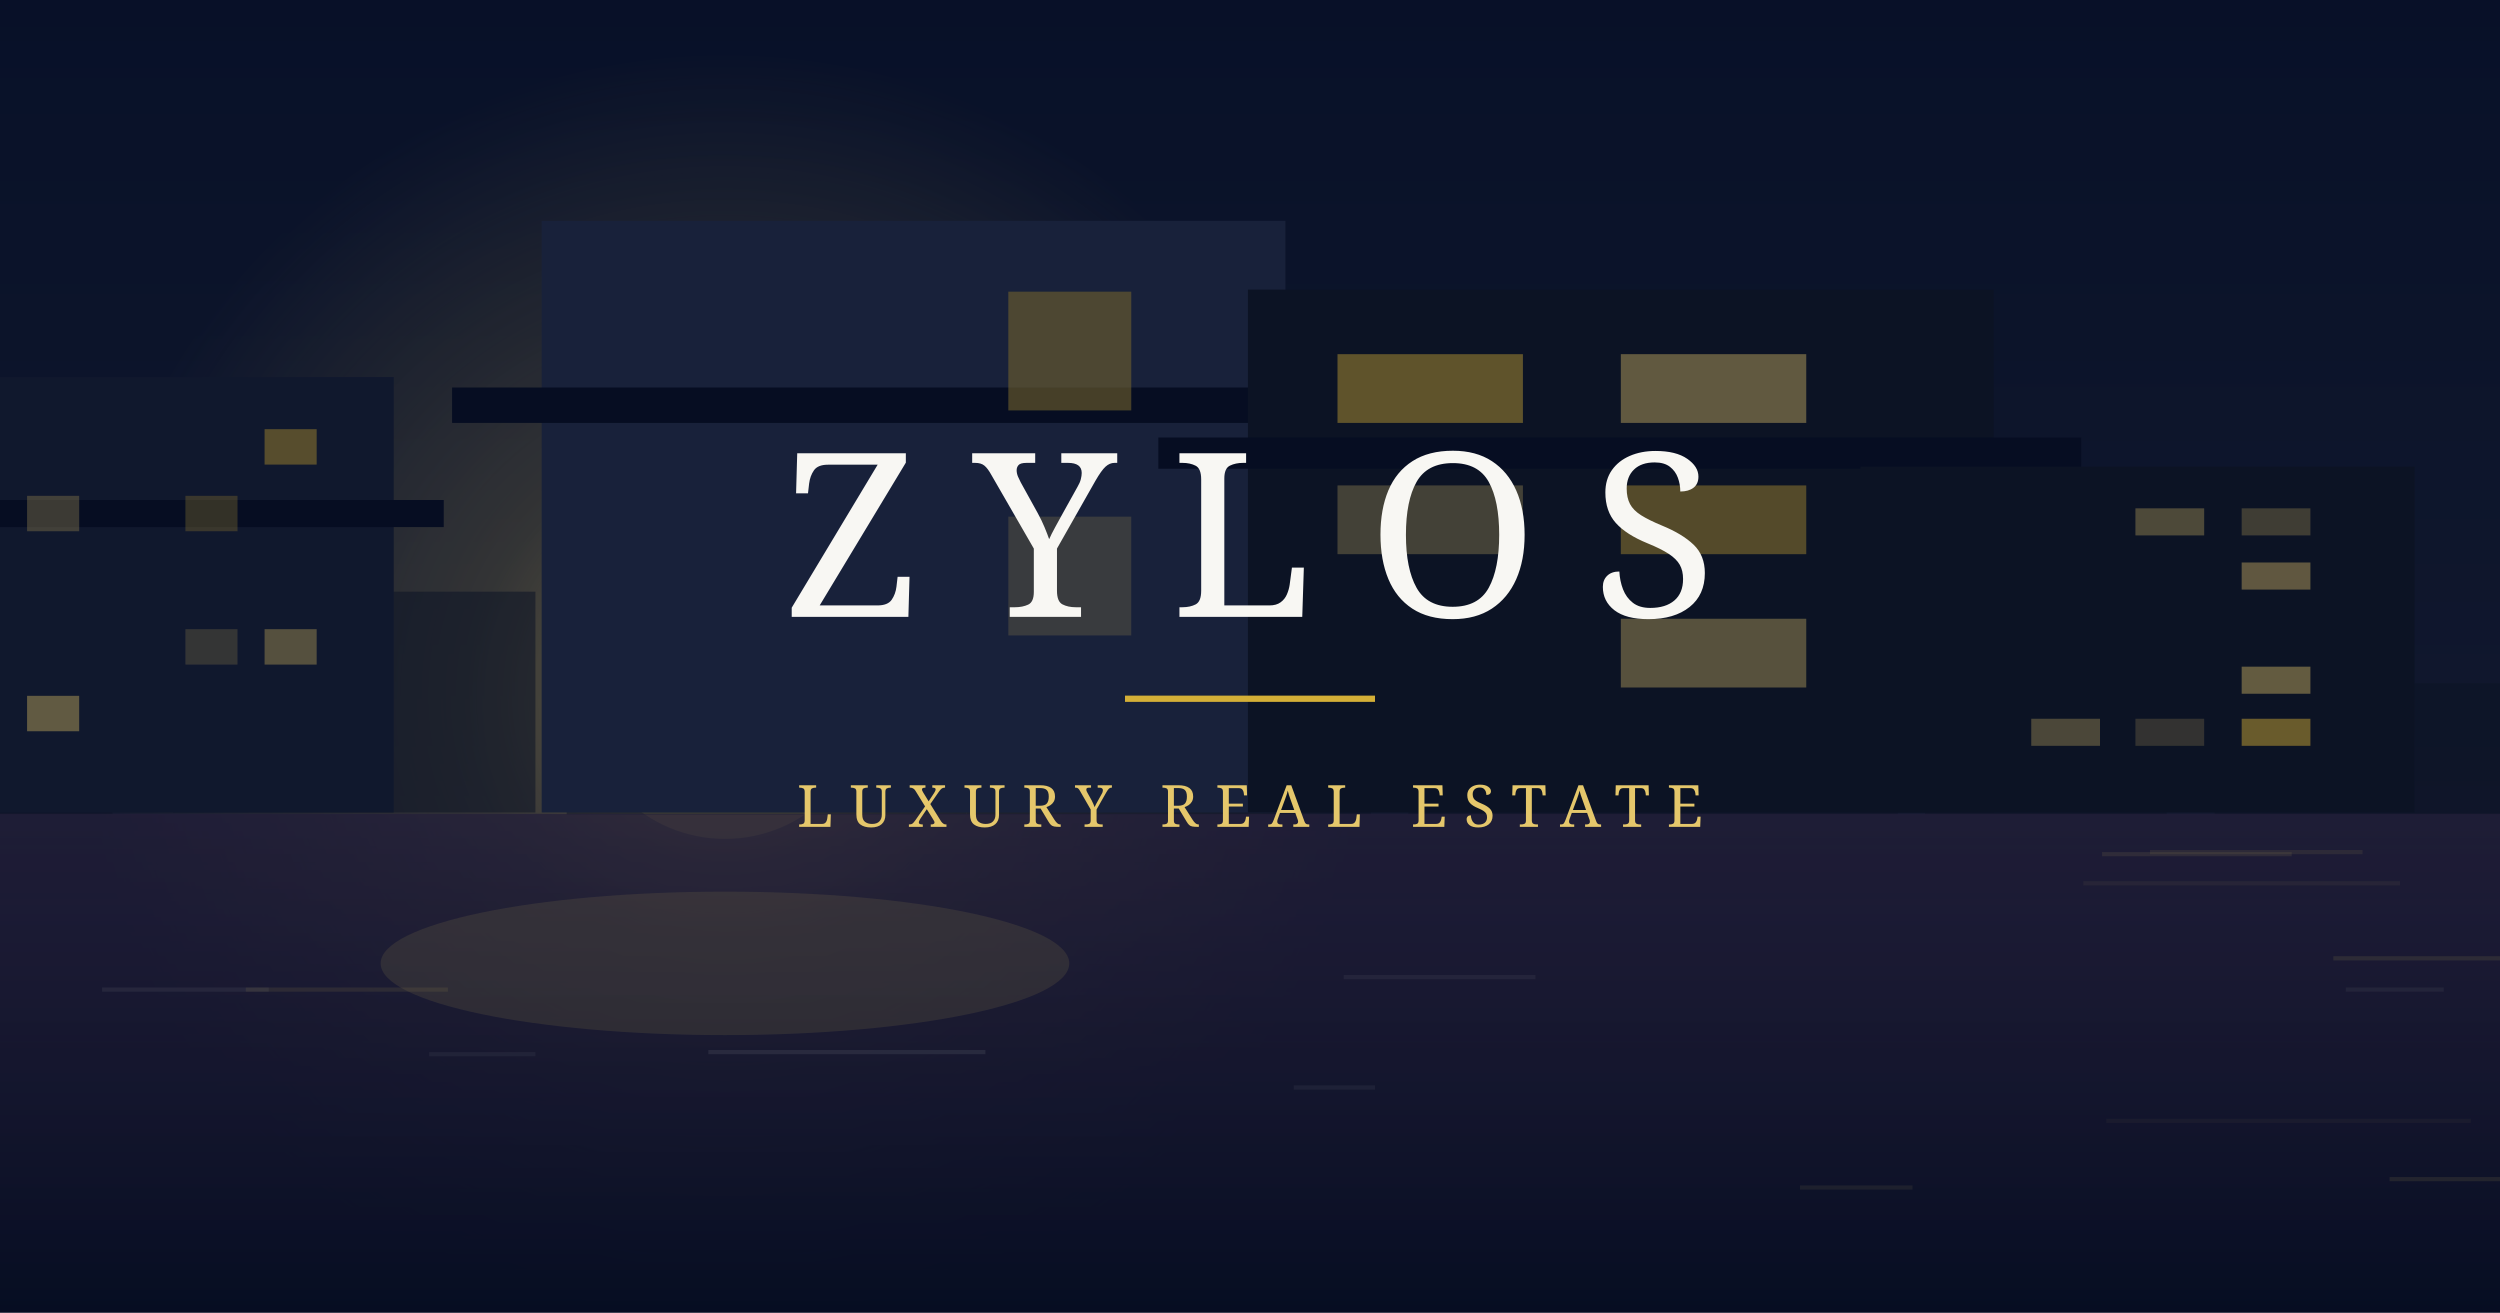
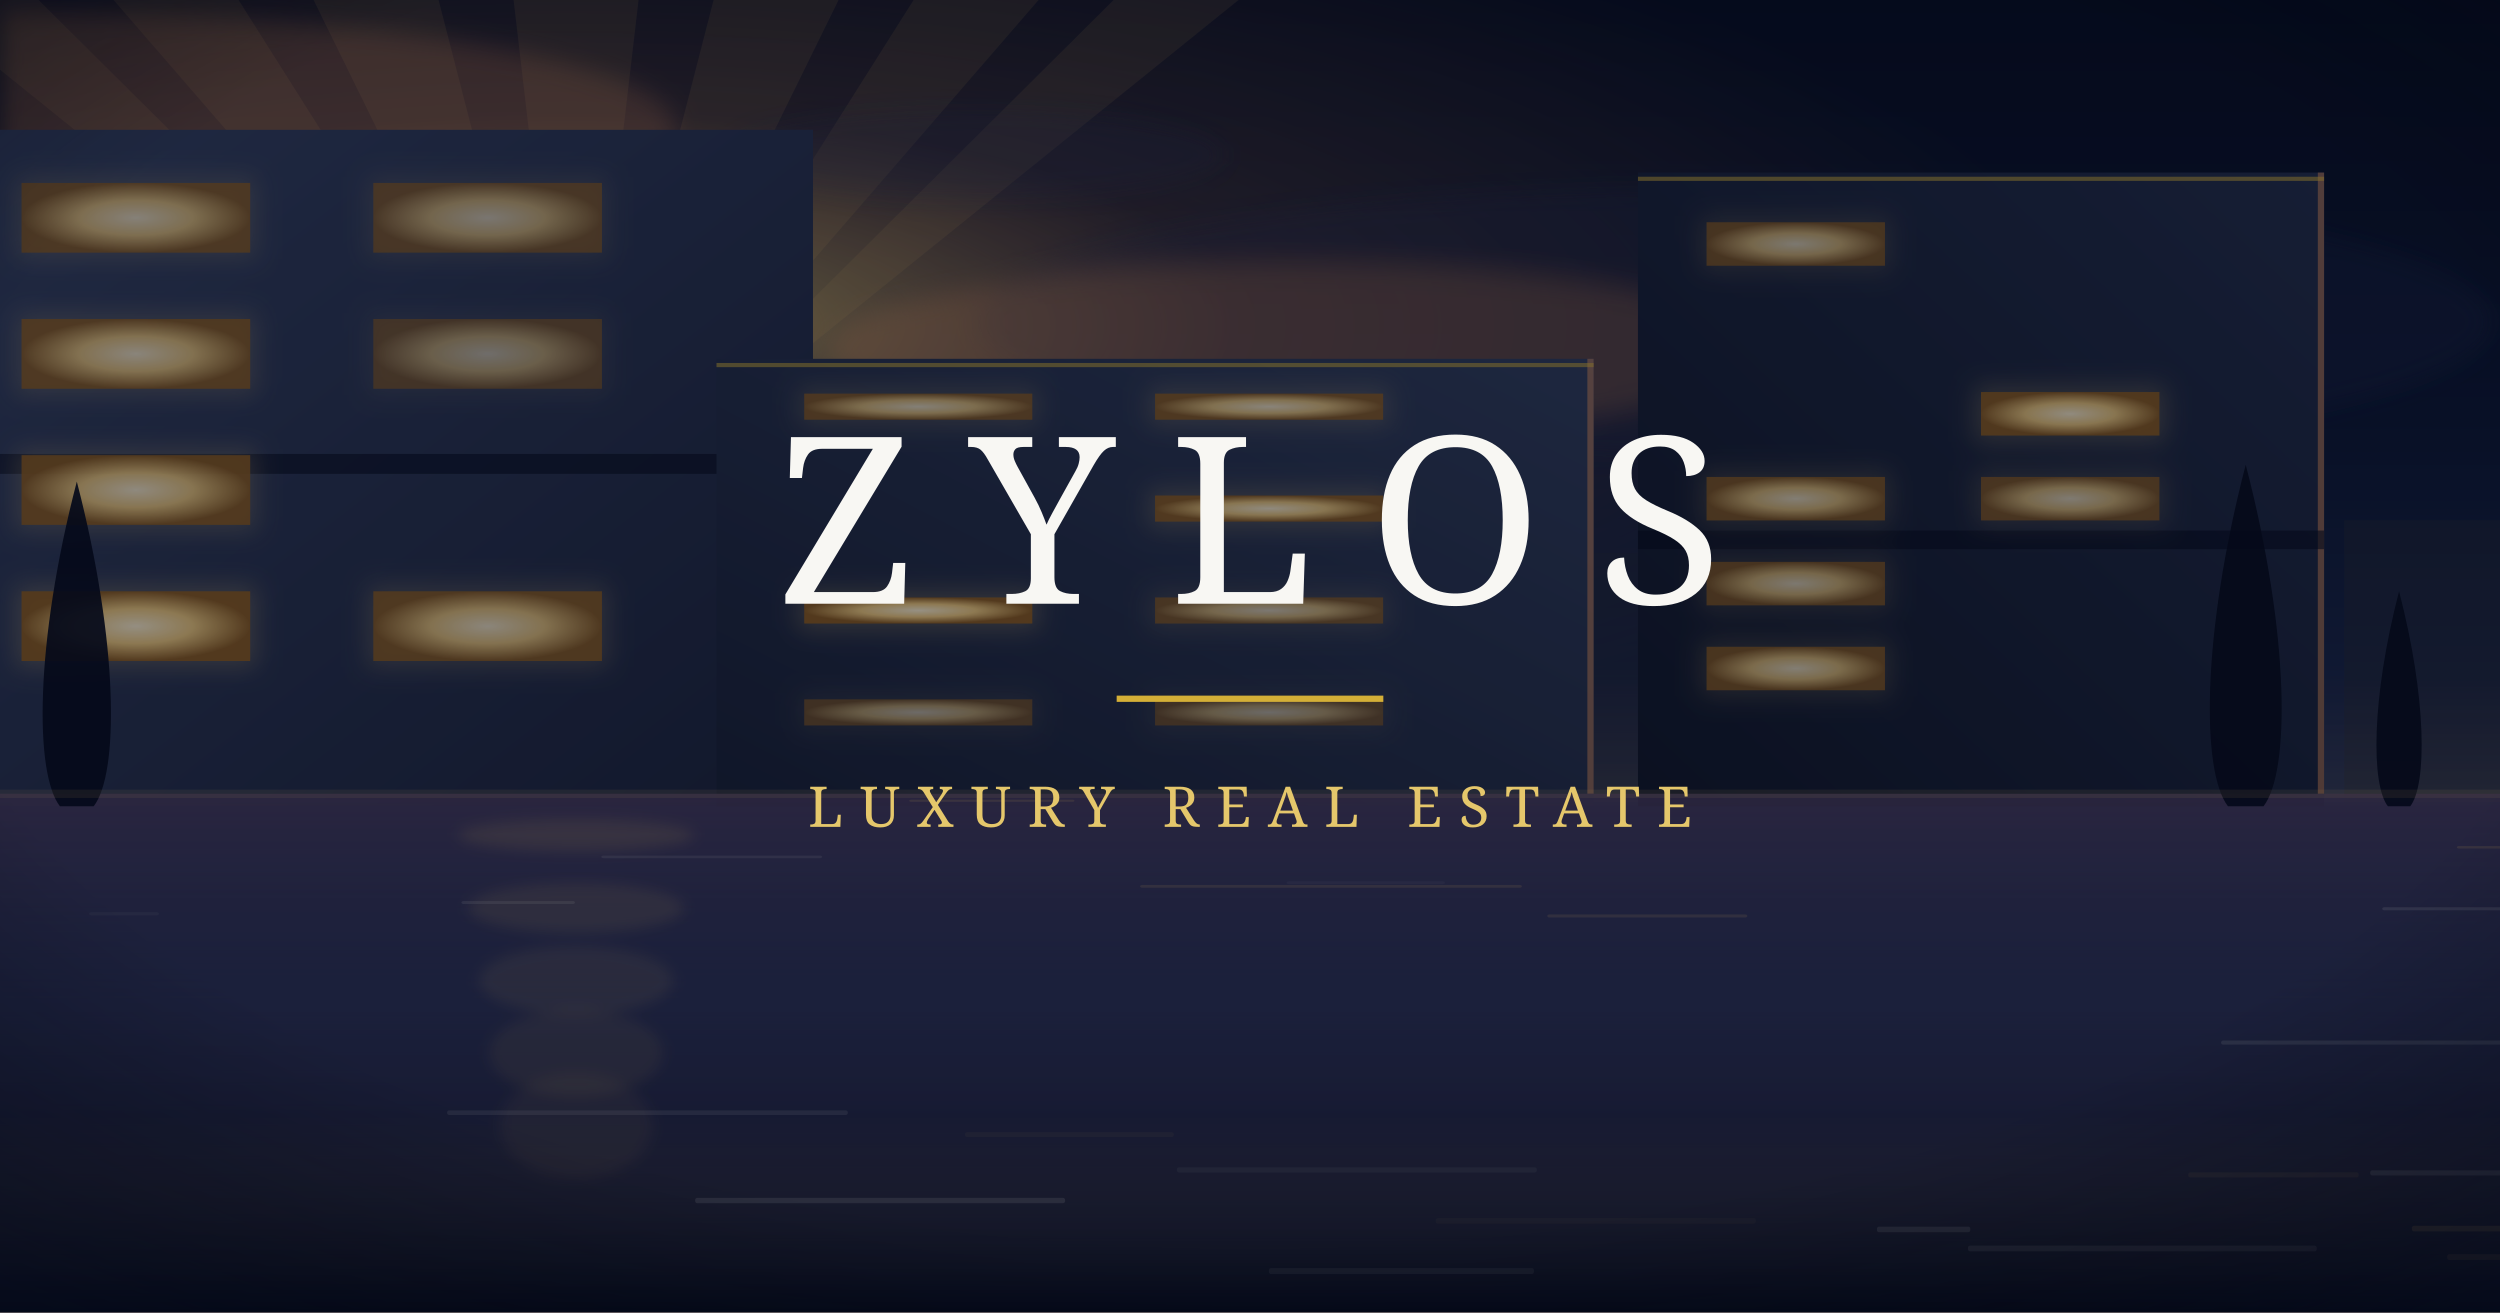
- <svg xmlns="http://www.w3.org/2000/svg" width="1200" height="630" viewBox="0 0 1200 630">
+ <svg xmlns="http://www.w3.org/2000/svg" width="1200" height="630" viewBox="0 0 1200 630" preserveAspectRatio="xMidYMid slice">
  <defs>
    <linearGradient id="sky" x1="0" y1="0" x2="0" y2="1">
-       <stop offset="0" stop-color="#0A142F" />
-       <stop offset="0.55" stop-color="#1A2238" />
-       <stop offset="1" stop-color="#3D2E4F" />
+       <stop offset="0" stop-color="#050B1E" />
+       <stop offset="0.32" stop-color="#0A142F" />
+       <stop offset="0.62" stop-color="#1E2A4E" />
+       <stop offset="0.85" stop-color="#4A3B5C" />
+       <stop offset="1" stop-color="#E8945C" stop-opacity="0.55" />
    </linearGradient>
-     <radialGradient id="glow" cx="0.5" cy="0.5" r="0.5">
-       <stop offset="0" stop-color="#E5C76B" stop-opacity="0.9" />
-       <stop offset="0.4" stop-color="#E5C76B" stop-opacity="0.35" />
-       <stop offset="1" stop-color="#E5C76B" stop-opacity="0" />
+     <radialGradient id="sunGlow" cx="0.23" cy="0.41" r="0.6">
+       <stop offset="0" stop-color="#F0C36B" stop-opacity="0.95" />
+       <stop offset="0.18" stop-color="#F0C36B" stop-opacity="0.5" />
+       <stop offset="0.45" stop-color="#E8945C" stop-opacity="0.18" />
+       <stop offset="1" stop-color="#E8945C" stop-opacity="0" />
    </radialGradient>
+     <radialGradient id="sunCore" cx="0.5" cy="0.5" r="0.5">
+       <stop offset="0" stop-color="#FFFDF5" />
+       <stop offset="0.35" stop-color="#F0C36B" />
+       <stop offset="1" stop-color="#E8945C" stop-opacity="0" />
+     </radialGradient>
+     <linearGradient id="haze" x1="0" y1="0" x2="0" y2="1">
+       <stop offset="0" stop-color="#E8945C" stop-opacity="0" />
+       <stop offset="1" stop-color="#F0C36B" stop-opacity="0.35" />
+     </linearGradient>
    <linearGradient id="water" x1="0" y1="0" x2="0" y2="1">
-       <stop offset="0" stop-color="#3D2E4F" stop-opacity="0.75" />
-       <stop offset="1" stop-color="#060D22" />
+       <stop offset="0" stop-color="#4A3B5C" stop-opacity="0.85" />
+       <stop offset="0.4" stop-color="#1E2A4E" stop-opacity="0.6" />
+       <stop offset="1" stop-color="#04091A" />
    </linearGradient>
+     <radialGradient id="vignette" cx="0.5" cy="0.42" r="0.75">
+       <stop offset="0" stop-color="#000000" stop-opacity="0" />
+       <stop offset="0.7" stop-color="#000000" stop-opacity="0" />
+       <stop offset="1" stop-color="#04091A" stop-opacity="0.55" />
+     </radialGradient>
+     <radialGradient id="winGlow" cx="0.5" cy="0.5" r="0.5">
+       <stop offset="0" stop-color="#FFF0CE" />
+       <stop offset="0.5" stop-color="#F0C97A" />
+       <stop offset="1" stop-color="#8A5A1E" />
+     </radialGradient>
+     <filter id="soft" x="-20%" y="-20%" width="140%" height="140%">
+       <feGaussianBlur stdDeviation="6" />
+     </filter>
+     <filter id="hazeBlur" x="-10%" y="-10%" width="120%" height="120%">
+       <feGaussianBlur stdDeviation="3" />
+     </filter>
  </defs>
  <rect width="1200" height="630" fill="url(#sky)" />
-   <circle cx="347.976" cy="333.809" r="309.886" fill="url(#glow)" />
-   <circle cx="347.976" cy="333.809" r="68.864" fill="#E5C76B" opacity="0.95" />
-   <g fill="#111827" opacity="0.55">
-     <rect x="-20" y="348" width="74" height="43" />
-     <rect x="83" y="284" width="174" height="106" />
-     <rect x="272" y="320" width="192" height="71" />
-     <rect x="464" y="280" width="194" height="111" />
-     <rect x="676" y="262" width="115" height="129" />
-     <rect x="791" y="304" width="120" height="87" />
-     <rect x="924" y="258" width="116" height="133" />
-     <rect x="1063" y="328" width="182" height="63" />
+   <rect width="1200" height="381.02" fill="url(#sunGlow)" />
+   <g opacity="0.10">
+     <polygon points="276.52,256.42 -41.48,0 18.52,0" fill="#F0C36B" />
+     <polygon points="276.52,256.42 54.52,0 114.52,0" fill="#F0C36B" />
+     <polygon points="276.52,256.42 150.52,0 210.52,0" fill="#F0C36B" />
+     <polygon points="276.52,256.42 246.52,0 306.52,0" fill="#F0C36B" />
+     <polygon points="276.52,256.42 342.52,0 402.52,0" fill="#F0C36B" />
+     <polygon points="276.52,256.42 438.52,0 498.52,0" fill="#F0C36B" />
+     <polygon points="276.52,256.42 534.52,0 594.52,0" fill="#F0C36B" />
  </g>
-   <rect x="-11" y="181" width="200" height="209" fill="#1A2238" />
-   <rect x="-35" y="240" width="248" height="13" fill="#060D22" />
-   <rect x="13" y="238" width="25" height="17" fill="#E5C76B" opacity="0.48" />
-   <rect x="13" y="334" width="25" height="17" fill="#E5C76B" opacity="0.79" />
-   <rect x="89" y="238" width="25" height="17" fill="#D4AF37" opacity="0.44" />
-   <rect x="89" y="302" width="25" height="17" fill="#E5C76B" opacity="0.35" />
-   <rect x="127" y="206" width="25" height="17" fill="#D4AF37" opacity="0.75" />
-   <rect x="127" y="302" width="25" height="17" fill="#E5C76B" opacity="0.67" />
-   <rect x="260" y="106" width="357" height="284" fill="#2A3552" />
-   <rect x="217" y="186" width="442" height="17" fill="#060D22" />
-   <rect x="484" y="140" width="59" height="57" fill="#D4AF37" opacity="0.61" />
-   <rect x="484" y="248" width="59" height="57" fill="#E5C76B" opacity="0.35" />
-   <rect x="599" y="139" width="358" height="251" fill="#111827" />
-   <rect x="556" y="210" width="443" height="15" fill="#060D22" />
-   <rect x="642" y="170" width="89" height="33" fill="#D4AF37" opacity="0.84" />
-   <rect x="642" y="233" width="89" height="33" fill="#E5C76B" opacity="0.52" />
-   <rect x="778" y="170" width="89" height="33" fill="#E5C76B" opacity="0.80" />
-   <rect x="778" y="233" width="89" height="33" fill="#D4AF37" opacity="0.73" />
-   <rect x="778" y="297" width="89" height="33" fill="#E5C76B" opacity="0.70" />
-   <rect x="893" y="224" width="266" height="166" fill="#111827" />
-   <rect x="975" y="345" width="33" height="13" fill="#E5C76B" opacity="0.59" />
-   <rect x="1025" y="244" width="33" height="13" fill="#E5C76B" opacity="0.61" />
-   <rect x="1025" y="345" width="33" height="13" fill="#E5C76B" opacity="0.36" />
-   <rect x="1076" y="244" width="33" height="13" fill="#E5C76B" opacity="0.48" />
-   <rect x="1076" y="270" width="33" height="13" fill="#E5C76B" opacity="0.78" />
-   <rect x="1076" y="320" width="33" height="13" fill="#E5C76B" opacity="0.81" />
-   <rect x="1076" y="345" width="33" height="13" fill="#D4AF37" opacity="0.94" />
-   <rect x="0" y="390.6" width="1200" height="239.4" fill="url(#water)" />
-   <ellipse cx="347.976" cy="462.42" rx="165.272" ry="34.432" fill="#E5C76B" opacity="0.22" />
-   <rect x="1120" y="459" width="110" height="2" fill="#E5C76B" opacity="0.22" />
-   <rect x="621" y="521" width="39" height="2" fill="#D9D9D9" opacity="0.12" />
-   <rect x="1011" y="537" width="175" height="2" fill="#E5C76B" opacity="0.08" />
-   <rect x="645" y="468" width="92" height="2" fill="#D9D9D9" opacity="0.13" />
-   <rect x="1147" y="565" width="77" height="2" fill="#E5C76B" opacity="0.20" />
-   <rect x="206" y="505" width="51" height="2" fill="#D9D9D9" opacity="0.11" />
-   <rect x="340" y="504" width="133" height="2" fill="#D9D9D9" opacity="0.19" />
-   <rect x="1126" y="474" width="47" height="2" fill="#D9D9D9" opacity="0.12" />
-   <rect x="1009" y="409" width="91" height="2" fill="#E5C76B" opacity="0.20" />
-   <rect x="49" y="474" width="80" height="2" fill="#D9D9D9" opacity="0.15" />
-   <rect x="1032" y="408" width="102" height="2" fill="#E5C76B" opacity="0.18" />
-   <rect x="864" y="569" width="54" height="2" fill="#E5C76B" opacity="0.15" />
-   <rect x="118" y="474" width="97" height="2" fill="#E5C76B" opacity="0.20" />
-   <rect x="1000" y="423" width="152" height="2" fill="#E5C76B" opacity="0.12" />
-   <rect width="1200" height="630" fill="#060D22" opacity="0.08" />
-   <rect width="1200" height="630" fill="#060D22" opacity="0.45" />
-   <text x="600" y="296.1" text-anchor="middle" font-family="Georgia, serif" font-size="110" letter-spacing="26" fill="#F8F7F3">ZYLOS</text>
-   <rect x="540" y="333.9" width="120" height="3" fill="#D4AF37" />
-   <text x="600" y="396.9" text-anchor="middle" font-family="Georgia, serif" font-size="28" letter-spacing="8" fill="#E5C76B">LUXURY REAL ESTATE</text>
+   <g filter="url(#soft)" opacity="0.5">
+     <ellipse cx="120.33" cy="231.53" rx="370.53" ry="66.7" fill="#E8945C" opacity="0.5" />
+     <ellipse cx="832.21" cy="154.44" rx="364.9" ry="65.68" fill="#1E2A4E" opacity="0.5" />
+     <ellipse cx="14.02" cy="61.72" rx="310.39" ry="55.87" fill="#E8945C" opacity="0.5" />
+     <ellipse cx="468.13" cy="74.29" rx="120.24" ry="21.64" fill="#1E2A4E" opacity="0.5" />
+     <ellipse cx="621.27" cy="167.51" rx="223.36" ry="40.21" fill="#E8945C" opacity="0.5" />
+   </g>
+   <circle cx="276.52" cy="256.42" r="81.9" fill="url(#sunCore)" />
+   <g opacity="0.5">
+     <rect x="-20" y="242.8" width="100.24" height="142.22" fill="hsl(225.563, 27.663%, 15.103%)" />
+     <rect x="89.37" y="336.45" width="57.52" height="48.57" fill="hsl(232.721, 24.406%, 17.369%)" />
+     <rect x="105.14" y="362.35" width="3" height="3" fill="#F0C36B" opacity="0.67" />
+     <rect x="108.45" y="365.58" width="3" height="3" fill="#F0C36B" opacity="0.49" />
+     <rect x="159.49" y="239.49" width="96.35" height="145.54" fill="hsl(231.111, 23.464%, 15.344%)" />
+     <rect x="259.65" y="343.68" width="107.06" height="41.35" fill="hsl(222.037, 27.221%, 16.433%)" />
+     <rect x="378.65" y="277.13" width="55.54" height="107.9" fill="hsl(228.729, 19.626%, 16.274%)" />
+     <rect x="414.53" y="364.68" width="3" height="3" fill="#F0C36B" opacity="0.33" />
+     <rect x="443.15" y="288.88" width="40.98" height="96.14" fill="hsl(233.446, 25.197%, 16.26%)" />
+     <rect x="492.01" y="310.37" width="47.38" height="74.66" fill="hsl(222.024, 24.652%, 17.519%)" />
+     <rect x="516.45" y="368.33" width="3" height="3" fill="#F0C36B" opacity="0.33" />
+     <rect x="512.37" y="363.34" width="3" height="3" fill="#F0C36B" opacity="0.39" />
+     <rect x="508.04" y="363.09" width="3" height="3" fill="#F0C36B" opacity="0.66" />
+     <rect x="543.64" y="292.85" width="97.48" height="92.17" fill="hsl(225.303, 24.352%, 12.447%)" />
+     <rect x="651.5" y="316.07" width="76.86" height="68.95" fill="hsl(225.347, 21.375%, 17.72%)" />
+     <rect x="741.74" y="265.39" width="95.92" height="119.63" fill="hsl(230.526, 23.614%, 16.271%)" />
+     <rect x="851.43" y="303.99" width="44.34" height="81.03" fill="hsl(225.779, 20.596%, 15.439%)" />
+     <rect x="902.29" y="228.19" width="32.06" height="156.83" fill="hsl(224.812, 20.13%, 15.12%)" />
+     <rect x="947.13" y="264.65" width="110.29" height="120.38" fill="hsl(222.152, 25.622%, 17.946%)" />
+     <rect x="1075.1" y="312.25" width="34.97" height="72.77" fill="hsl(233.2, 22.977%, 19.267%)" />
+     <rect x="1085.68" y="341.1" width="3" height="3" fill="#F0C36B" opacity="0.59" />
+     <rect x="1125.23" y="249.74" width="111.5" height="135.28" fill="hsl(223.702, 21.808%, 16.302%)" />
+     <rect x="0" y="321.02" width="1200" height="64" fill="url(#haze)" opacity="0.6" />
+   </g>
+   <linearGradient id="f9100" x1="0" y1="0" x2="1" y2="1">
+     <stop offset="0" stop-color="#333F60" />
+     <stop offset="1" stop-color="#1A2138" />
+   </linearGradient>
+   <rect x="-31.86" y="62.31" width="422.09" height="324.71" fill="url(#f9100)" />
+   <rect x="-31.86" y="62.31" width="3" height="318.71" fill="#E8945C" opacity="0.5" />
+   <rect x="-31.86" y="217.89" width="422.09" height="9.56" fill="#04091A" opacity="0.6" />
+   <linearGradient id="f9101" x1="1" y1="0" x2="0" y2="1">
+     <stop offset="0" stop-color="#2E3A58" />
+     <stop offset="1" stop-color="#171E33" />
+   </linearGradient>
+   <rect x="343.92" y="172.23" width="421.02" height="214.79" fill="url(#f9101)" />
+   <rect x="761.94" y="172.23" width="3" height="208.79" fill="#E8945C" opacity="0.5" />
+   <rect x="343.92" y="174.23" width="421.02" height="2" fill="#D4AF37" opacity="0.55" />
+   <linearGradient id="f9102" x1="1" y1="0" x2="0" y2="1">
+     <stop offset="0" stop-color="#212B47" />
+     <stop offset="1" stop-color="#0F1526" />
+   </linearGradient>
+   <rect x="786.22" y="82.83" width="329.34" height="304.2" fill="url(#f9102)" />
+   <rect x="1112.56" y="82.83" width="3" height="298.2" fill="#E8945C" opacity="0.5" />
+   <rect x="786.22" y="254.66" width="329.34" height="8.95" fill="#04091A" opacity="0.6" />
+   <rect x="786.22" y="84.83" width="329.34" height="2" fill="#D4AF37" opacity="0.55" />
+   <g filter="url(#soft)" opacity="0.5">
+     <rect x="7.35" y="84.81" width="115.74" height="39.46" fill="#F0C97A" opacity="0.34" />
+     <rect x="7.35" y="150.15" width="115.74" height="39.46" fill="#F0C97A" opacity="0.38" />
+     <rect x="7.35" y="215.48" width="115.74" height="39.46" fill="#F0C97A" opacity="0.43" />
+     <rect x="7.35" y="280.82" width="115.74" height="39.46" fill="#F0C97A" opacity="0.48" />
+     <rect x="176.19" y="84.81" width="115.74" height="39.46" fill="#F0C97A" opacity="0.25" />
+     <rect x="176.19" y="150.15" width="115.74" height="39.46" fill="#F0C97A" opacity="0.18" />
+     <rect x="176.19" y="280.82" width="115.74" height="39.46" fill="#F0C97A" opacity="0.4" />
+     <rect x="383.03" y="185.94" width="115.47" height="18.53" fill="#F0C97A" opacity="0.34" />
+     <rect x="383.03" y="283.77" width="115.47" height="18.53" fill="#F0C97A" opacity="0.5" />
+     <rect x="383.03" y="332.69" width="115.47" height="18.53" fill="#F0C97A" opacity="0.18" />
+     <rect x="551.43" y="185.94" width="115.47" height="18.53" fill="#F0C97A" opacity="0.38" />
+     <rect x="551.43" y="234.85" width="115.47" height="18.53" fill="#F0C97A" opacity="0.44" />
+     <rect x="551.43" y="283.77" width="115.47" height="18.53" fill="#F0C97A" opacity="0.28" />
+     <rect x="551.43" y="332.69" width="115.47" height="18.53" fill="#F0C97A" opacity="0.16" />
+     <rect x="816.15" y="103.68" width="91.63" height="26.87" fill="#F0C97A" opacity="0.29" />
+     <rect x="816.15" y="225.94" width="91.63" height="26.87" fill="#F0C97A" opacity="0.34" />
+     <rect x="816.15" y="266.7" width="91.63" height="26.87" fill="#F0C97A" opacity="0.3" />
+     <rect x="816.15" y="307.45" width="91.63" height="26.87" fill="#F0C97A" opacity="0.34" />
+     <rect x="947.89" y="185.19" width="91.63" height="26.87" fill="#F0C97A" opacity="0.45" />
+     <rect x="947.89" y="225.94" width="91.63" height="26.87" fill="#F0C97A" opacity="0.31" />
+   </g>
+   <rect x="10.35" y="87.81" width="109.74" height="33.46" fill="url(#winGlow)" opacity="0.79" />
+   <rect x="10.35" y="153.15" width="109.74" height="33.46" fill="url(#winGlow)" opacity="0.83" />
+   <rect x="10.35" y="218.48" width="109.74" height="33.46" fill="url(#winGlow)" opacity="0.88" />
+   <rect x="10.35" y="283.82" width="109.74" height="33.46" fill="url(#winGlow)" opacity="0.93" />
+   <rect x="179.19" y="87.81" width="109.74" height="33.46" fill="url(#winGlow)" opacity="0.7" />
+   <rect x="179.19" y="153.15" width="109.74" height="33.46" fill="url(#winGlow)" opacity="0.63" />
+   <rect x="179.19" y="283.82" width="109.74" height="33.46" fill="url(#winGlow)" opacity="0.85" />
+   <rect x="386.03" y="188.94" width="109.47" height="12.53" fill="url(#winGlow)" opacity="0.79" />
+   <rect x="386.03" y="286.77" width="109.47" height="12.53" fill="url(#winGlow)" opacity="0.95" />
+   <rect x="386.03" y="335.69" width="109.47" height="12.53" fill="url(#winGlow)" opacity="0.63" />
+   <rect x="554.43" y="188.94" width="109.47" height="12.53" fill="url(#winGlow)" opacity="0.83" />
+   <rect x="554.43" y="237.85" width="109.47" height="12.53" fill="url(#winGlow)" opacity="0.89" />
+   <rect x="554.43" y="286.77" width="109.47" height="12.53" fill="url(#winGlow)" opacity="0.73" />
+   <rect x="554.43" y="335.69" width="109.47" height="12.53" fill="url(#winGlow)" opacity="0.61" />
+   <rect x="819.15" y="106.68" width="85.63" height="20.87" fill="url(#winGlow)" opacity="0.74" />
+   <rect x="819.15" y="228.94" width="85.63" height="20.87" fill="url(#winGlow)" opacity="0.79" />
+   <rect x="819.15" y="269.7" width="85.63" height="20.87" fill="url(#winGlow)" opacity="0.75" />
+   <rect x="819.15" y="310.45" width="85.63" height="20.87" fill="url(#winGlow)" opacity="0.79" />
+   <rect x="950.89" y="188.19" width="85.63" height="20.87" fill="url(#winGlow)" opacity="0.9" />
+   <rect x="950.89" y="228.94" width="85.63" height="20.87" fill="url(#winGlow)" opacity="0.76" />
+   <rect x="0" y="381.02" width="1200" height="248.98" fill="url(#water)" />
+   <g filter="url(#hazeBlur)">
+     <ellipse cx="276.52" cy="400.94" rx="56.7" ry="7.67" fill="#F0C36B" opacity="0.16" />
+     <ellipse cx="276.52" cy="435.8" rx="51.66" ry="12.05" fill="#F0C36B" opacity="0.14" />
+     <ellipse cx="276.52" cy="470.65" rx="46.62" ry="16.43" fill="#F0C36B" opacity="0.12" />
+     <ellipse cx="276.52" cy="505.51" rx="41.58" ry="20.81" fill="#F0C36B" opacity="0.1" />
+     <ellipse cx="276.52" cy="540.37" rx="36.54" ry="25.2" fill="#F0C36B" opacity="0.08" />
+   </g>
+   <rect x="1137.7" y="561.76" width="88.06" height="2.45" rx="1" fill="#D9D9D9" opacity="0.18" />
+   <rect x="214.61" y="532.98" width="192.33" height="2.22" rx="1" fill="#D9D9D9" opacity="0.14" />
+   <rect x="609.1" y="608.7" width="127.18" height="2.83" rx="1" fill="#D9D9D9" opacity="0.09" />
+   <rect x="42.78" y="437.89" width="33.5" height="1.46" rx="1" fill="#D9D9D9" opacity="0.07" />
+   <rect x="436.43" y="383.86" width="79.32" height="1.02" rx="1" fill="#F0C36B" opacity="0.17" />
+   <rect x="689.18" y="584.71" width="153.57" height="2.64" rx="1" fill="#F0C36B" opacity="0.05" />
+   <rect x="944.63" y="597.9" width="167.4" height="2.74" rx="1" fill="#D9D9D9" opacity="0.13" />
+   <rect x="547.22" y="424.77" width="183.29" height="1.35" rx="1" fill="#F0C36B" opacity="0.16" />
+   <rect x="221.47" y="432.51" width="54.5" height="1.41" rx="1" fill="#D9D9D9" opacity="0.15" />
+   <rect x="1050.35" y="562.72" width="81.86" height="2.46" rx="1" fill="#F0C36B" opacity="0.09" />
+   <rect x="1157.71" y="588.39" width="52.09" height="2.67" rx="1" fill="#F0C36B" opacity="0.18" />
+   <rect x="288.62" y="410.68" width="106" height="1.24" rx="1" fill="#D9D9D9" opacity="0.13" />
+   <rect x="1179.28" y="406.1" width="101.74" height="1.2" rx="1" fill="#F0C36B" opacity="0.18" />
+   <rect x="742.7" y="438.94" width="96" height="1.47" rx="1" fill="#F0C36B" opacity="0.16" />
+   <rect x="564.92" y="560.33" width="172.75" height="2.44" rx="1" fill="#D9D9D9" opacity="0.08" />
+   <rect x="1174.67" y="602" width="136.29" height="2.78" rx="1" fill="#F0C36B" opacity="0.13" />
+   <rect x="333.67" y="574.98" width="177.58" height="2.56" rx="1" fill="#D9D9D9" opacity="0.17" />
+   <rect x="900.94" y="588.79" width="44.8" height="2.67" rx="1" fill="#D9D9D9" opacity="0.16" />
+   <rect x="1143.47" y="435.48" width="202.59" height="1.44" rx="1" fill="#D9D9D9" opacity="0.18" />
+   <rect x="617.58" y="423.03" width="75.98" height="1.34" rx="1" fill="#D9D9D9" opacity="0.06" />
+   <rect x="463.2" y="543.47" width="100.21" height="2.3" rx="1" fill="#F0C36B" opacity="0.06" />
+   <rect x="1066.1" y="499.46" width="193.69" height="1.95" rx="1" fill="#D9D9D9" opacity="0.17" />
+   <path d="M 36.87 231.15 C 57.13 309.08 57.13 371.43 44.97 387.02 L 28.76 387.02 C 16.6 371.43 16.6 309.08 36.87 231.15 Z" fill="#04091A" opacity="0.92" />
+   <path d="M 1077.95 223.09 C 1099.26 305.06 1099.26 370.63 1086.48 387.02 L 1069.43 387.02 C 1056.64 370.63 1056.64 305.06 1077.95 223.09 Z" fill="#04091A" opacity="0.92" />
+   <path d="M 1151.55 283.83 C 1164.96 335.43 1164.96 376.7 1156.92 387.02 L 1146.18 387.02 C 1138.13 376.7 1138.13 335.43 1151.55 283.83 Z" fill="#04091A" opacity="0.92" />
+   <rect width="1200" height="630" fill="url(#vignette)" />
+   <rect x="0" y="379.02" width="1200" height="4" fill="#F0C36B" opacity="0.12" />
+   <rect width="1200" height="630" fill="#04091A" opacity="0.4" />
+   <text x="600" y="289.8" text-anchor="middle" font-family="Georgia, serif" font-size="112" letter-spacing="26" fill="#F8F7F3">ZYLOS</text>
+   <rect x="536" y="333.9" width="128" height="3" fill="#D4AF37" />
+   <text x="600" y="396.9" text-anchor="middle" font-family="Georgia, serif" font-size="27" letter-spacing="8" fill="#E5C76B">LUXURY REAL ESTATE</text>
</svg>
